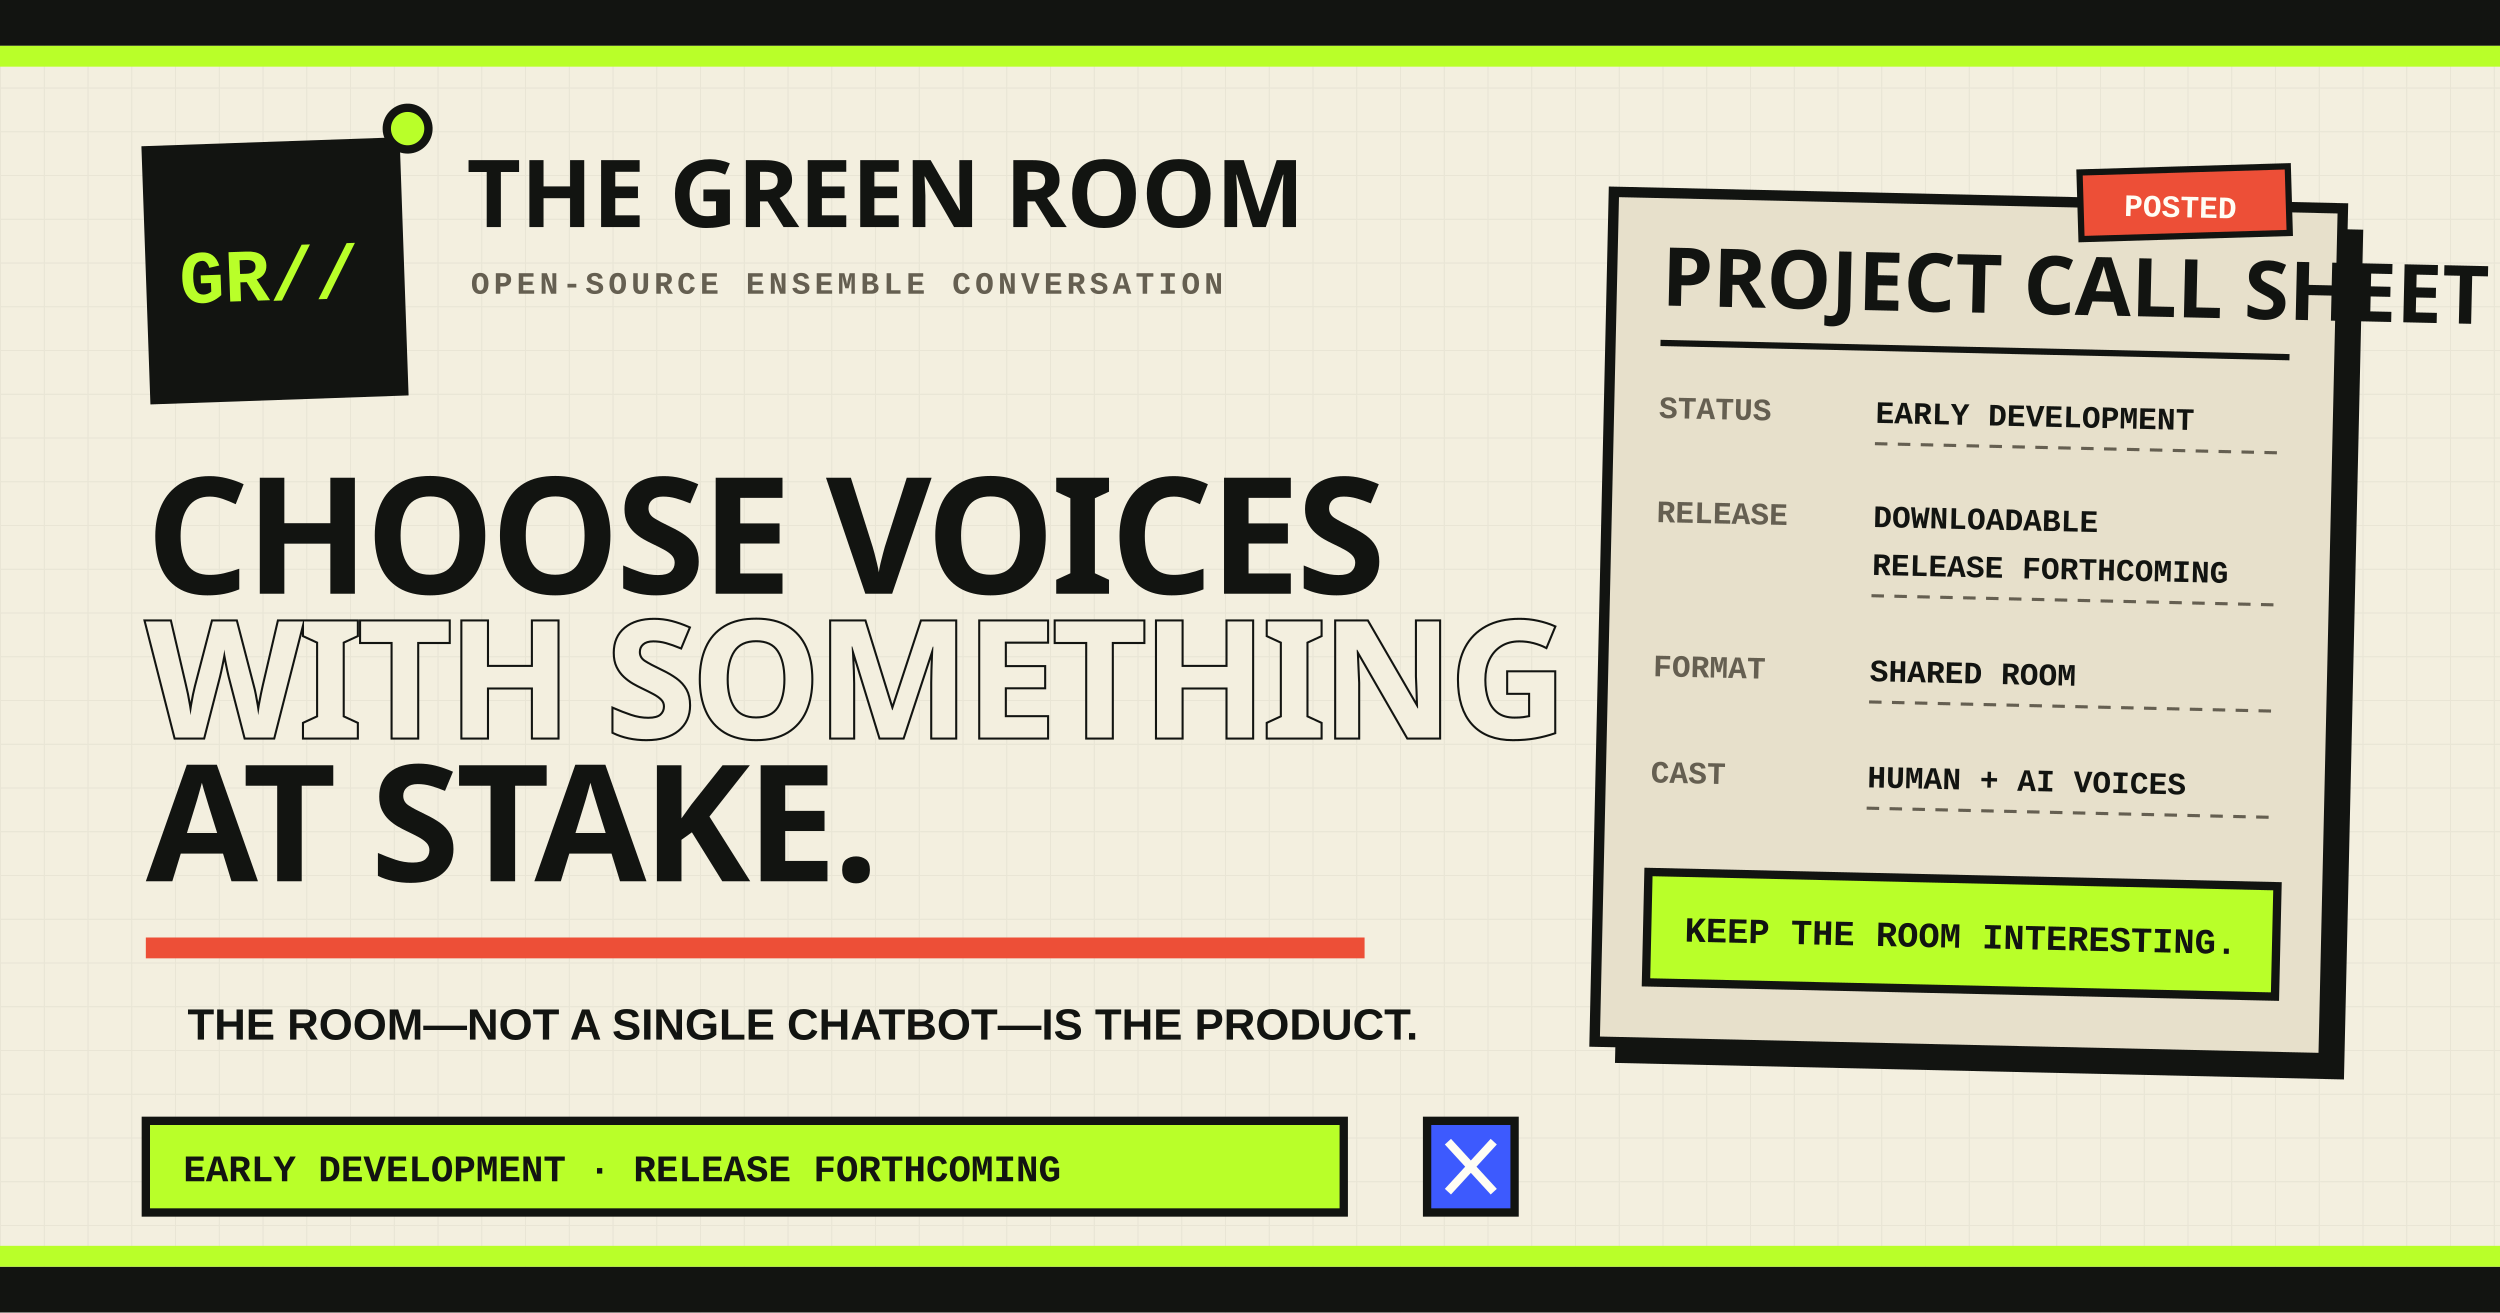
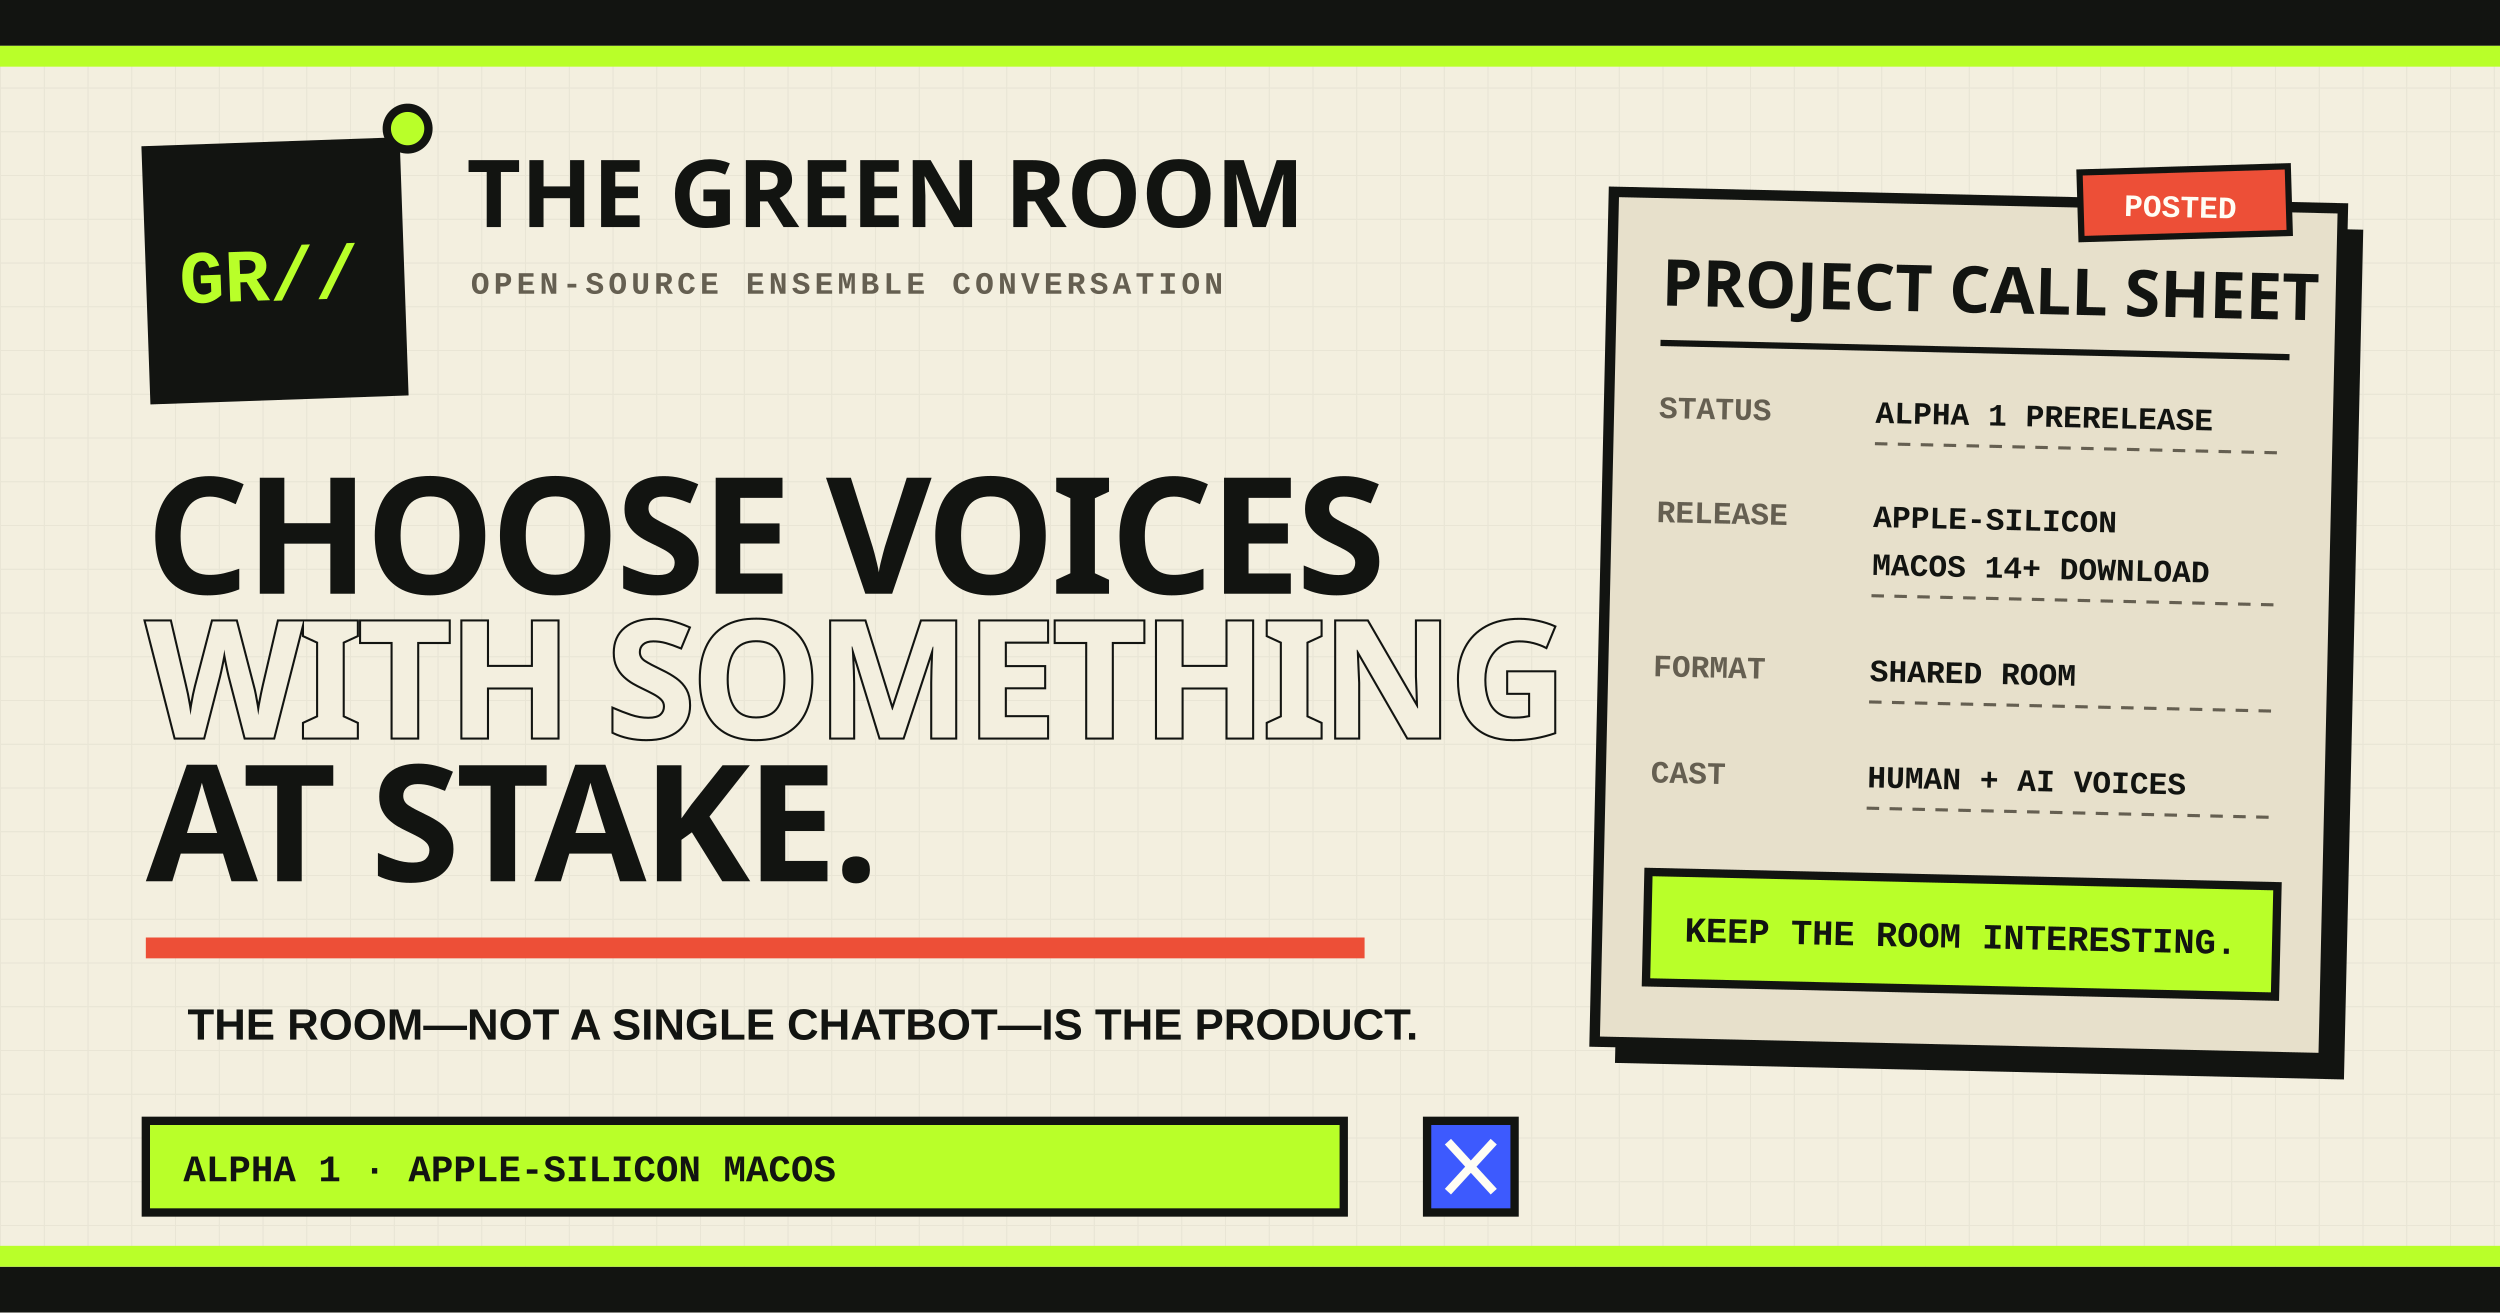
<svg xmlns="http://www.w3.org/2000/svg" width="1200" height="630" viewBox="0 0 1200 630" role="img" aria-labelledby="title desc">
  <defs>
    <style>
      .display{font-family:Impact,"Arial Black",Haettenschweiler,sans-serif;font-weight:700;text-transform:uppercase}
      .sans{font-family:Arial,Helvetica,sans-serif;font-weight:700}
      .mono{font-family:"Courier New",Courier,monospace;font-weight:700}
    </style>
    <pattern id="grid" width="21" height="21" patternUnits="userSpaceOnUse">
      <path d="M21 0H0V21" fill="none" stroke="#121411" stroke-opacity=".045" stroke-width="1" />
    </pattern>
  </defs>
  <rect width="1200" height="630" fill="#f3efdf" />
  <rect width="1200" height="630" fill="url(#grid)" />
  <path d="M0 0h1200v22H0zM0 608h1200v22H0z" fill="#121411" />
  <path d="M0 22h1200v10H0zM0 598h1200v10H0z" fill="#b9ff29" />
  <g transform="translate(70 68) rotate(-2 62 62)">
    <rect width="124" height="124" fill="#121411" />
    <text x="16" y="76" fill="#b9ff29" class="mono" font-size="36">GR//</text>
    <circle cx="128" cy="-4" r="10" fill="#b9ff29" stroke="#121411" stroke-width="4" />
  </g>
  <text x="224" y="109" fill="#121411" class="display" font-size="45">THE GREEN ROOM</text>
  <text x="226" y="141" fill="#655f51" class="mono" font-size="15" letter-spacing="2">OPEN-SOURCE ENSEMBLE CONVERSATION</text>
  <text x="70" y="285" fill="#121411" class="display" font-size="78" letter-spacing="-2">CHOOSE VOICES</text>
  <text x="70" y="354" fill="#f3efdf" stroke="#121411" stroke-width="2" paint-order="stroke" class="display" font-size="78" letter-spacing="-2">WITH SOMETHING</text>
  <text x="70" y="423" fill="#121411" class="display" font-size="78" letter-spacing="-2">AT STAKE.</text>
  <path d="M70 455h585" stroke="#ed4f37" stroke-width="10" />
  <text x="90" y="499" fill="#121411" class="sans" font-size="21">THE ROOM—NOT A SINGLE CHATBOT—IS THE PRODUCT.</text>
  <g transform="translate(770 96) rotate(1.3 175 204)">
    <rect x="10" y="10" width="350" height="408" fill="#121411" />
    <rect width="350" height="408" fill="#e7e0cb" stroke="#121411" stroke-width="5" />
    <rect x="224" y="-17" width="100" height="32" fill="#ed4f37" stroke="#121411" stroke-width="3" transform="rotate(-3 274 -1)" />
    <text x="245" y="6" fill="#fffdf4" class="mono" font-size="15">POSTED</text>
-     <text x="24" y="54" fill="#121411" class="display" font-size="39">PROJECT CALL SHEET</text>
+     <text x="24" y="54" fill="#121411" class="display" font-size="31">PROJECT CALL SHEET</text>
    <path d="M24 72h302" stroke="#121411" stroke-width="3" />
    <text x="24" y="108" fill="#655f51" class="mono" font-size="15">STATUS</text>
-     <text x="128" y="108" fill="#121411" class="mono" font-size="15">EARLY DEVELOPMENT</text>
+     <text x="128" y="108" fill="#121411" class="mono" font-size="15">ALPHA 1 PRERELEASE</text>
    <path d="M128 118h198" stroke="#655f51" stroke-width="1.5" stroke-dasharray="6 5" />
    <text x="24" y="158" fill="#655f51" class="mono" font-size="15">RELEASE</text>
-     <text x="128" y="158" fill="#121411" class="mono" font-size="15">DOWNLOADABLE</text>
-     <text x="128" y="181" fill="#121411" class="mono" font-size="15">RELEASE FORTHCOMING</text>
+     <text x="128" y="158" fill="#121411" class="mono" font-size="15">APPLE-SILICON</text>
+     <text x="128" y="181" fill="#121411" class="mono" font-size="15">MACOS 14+ DOWNLOAD</text>
    <path d="M128 191h198" stroke="#655f51" stroke-width="1.5" stroke-dasharray="6 5" />
    <text x="24" y="232" fill="#655f51" class="mono" font-size="15">FORMAT</text>
    <text x="128" y="232" fill="#121411" class="mono" font-size="15">SHARED ROOM</text>
    <path d="M128 242h198" stroke="#655f51" stroke-width="1.5" stroke-dasharray="6 5" />
    <text x="24" y="283" fill="#655f51" class="mono" font-size="15">CAST</text>
    <text x="128" y="283" fill="#121411" class="mono" font-size="15">HUMAN + AI VOICES</text>
    <path d="M128 293h198" stroke="#655f51" stroke-width="1.5" stroke-dasharray="6 5" />
    <rect x="24" y="326" width="302" height="53" fill="#b9ff29" stroke="#121411" stroke-width="4" />
    <text x="42" y="359" fill="#121411" class="mono" font-size="17">KEEP THE ROOM INTERESTING.</text>
  </g>
  <rect x="70" y="538" width="575" height="44" fill="#b9ff29" stroke="#121411" stroke-width="4" />
-   <text x="88" y="567" fill="#121411" class="mono" font-size="18">EARLY DEVELOPMENT · RELEASE FORTHCOMING</text>
+   <text x="88" y="567" fill="#121411" class="mono" font-size="18">ALPHA 1 · APPLE-SILICON MACOS</text>
  <path d="M685 538h42v44h-42z" fill="#3d5afe" stroke="#121411" stroke-width="4" />
  <path d="M695 548l22 24m0-24l-22 24" stroke="#fffdf4" stroke-width="4" />
</svg>
